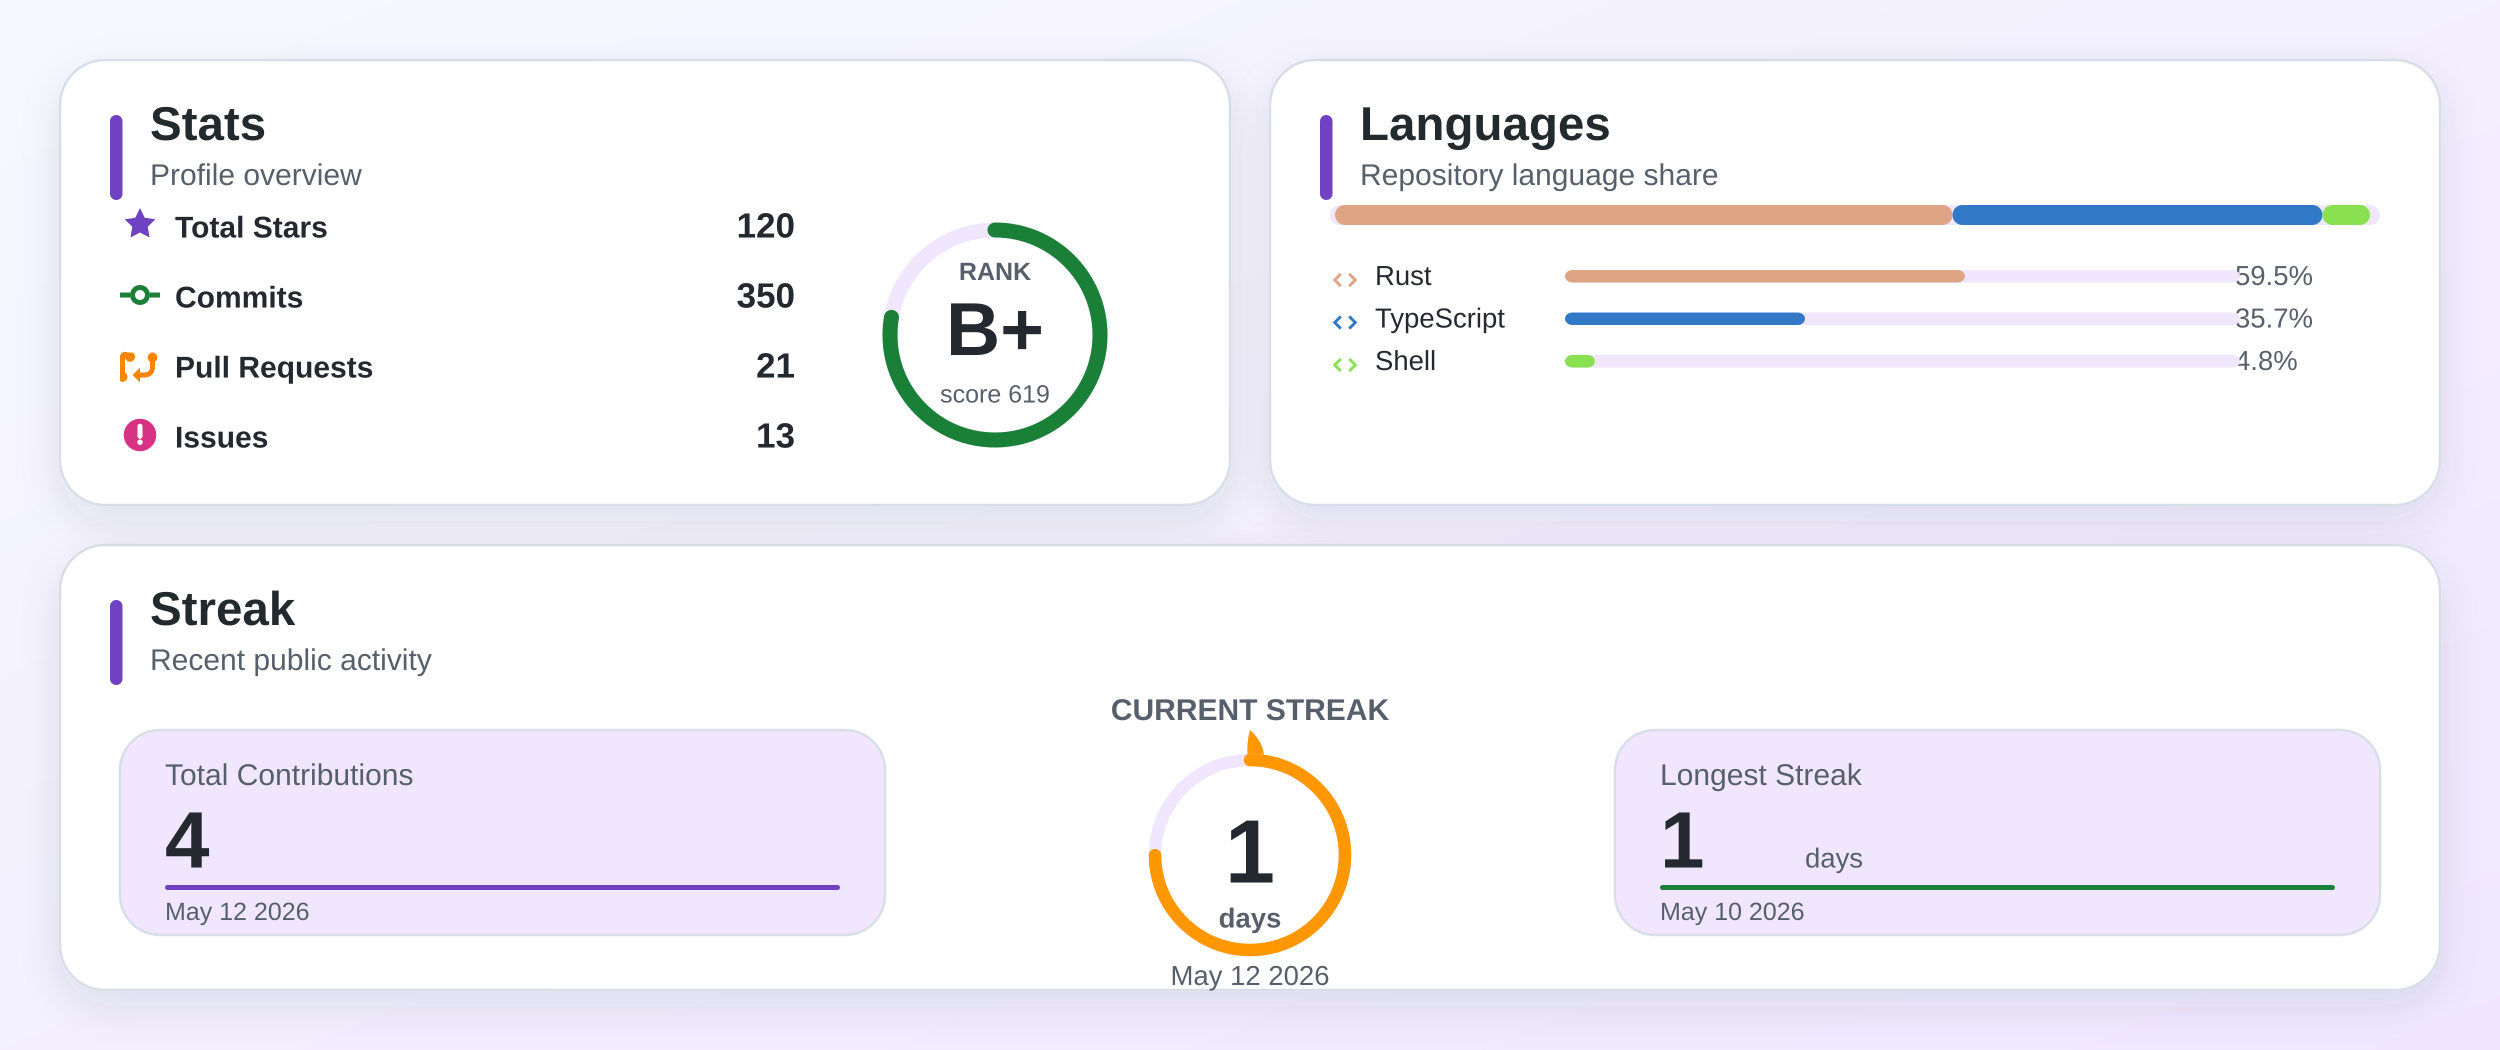
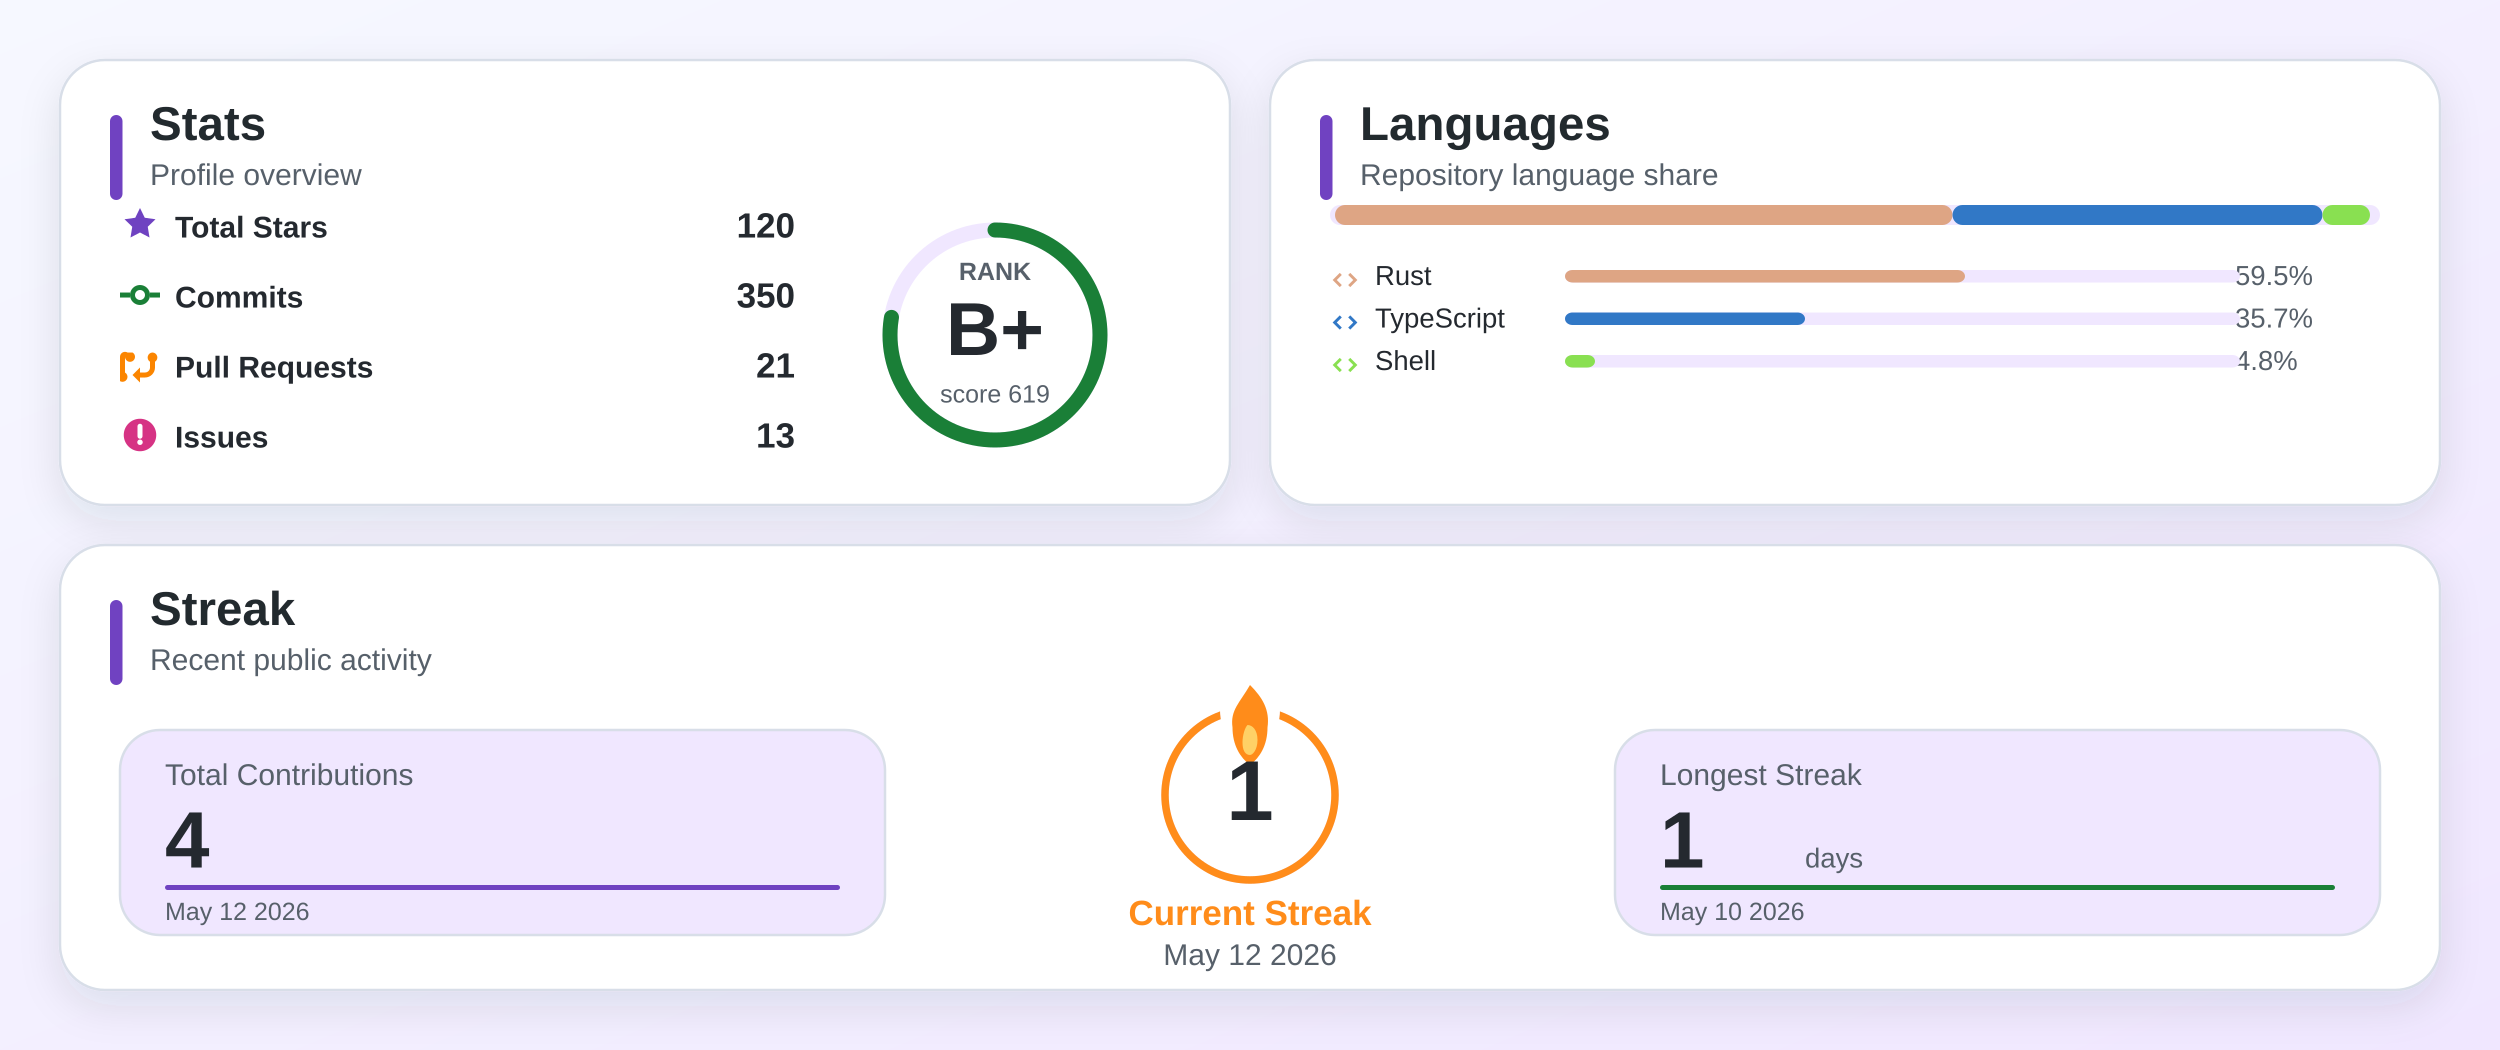
<svg xmlns="http://www.w3.org/2000/svg" width="1000" height="420" viewBox="0 0 1000 420" role="img">
  <defs>
    <linearGradient id="bg" x1="0" y1="0" x2="1" y2="1">
      <stop offset="0%" stop-color="#f6f8ff" />
      <stop offset="100%" stop-color="#f0e7ff" />
    </linearGradient>
    <filter id="shadow" x="-10%" y="-10%" width="120%" height="130%">
      <feDropShadow dx="0" dy="6" stdDeviation="8" flood-color="#1f2937" flood-opacity="0.10" />
    </filter>
  </defs>
  <rect width="100%" height="100%" fill="url(#bg)" />
  <g filter="url(#shadow)">
    <rect x="24" y="24" width="468" height="178" rx="18" fill="#ffffff" stroke="#d8dee8" />
    <rect x="44" y="46" width="5" height="34" rx="2.5" fill="#6f42c1" />
    <text x="60" y="56" font-family="Arial, sans-serif" font-size="19" font-weight="700" fill="#24292f">Stats</text>
    <text x="60" y="74" font-family="Arial, sans-serif" font-size="12" fill="#57606a">Profile overview</text>
  </g>
  <g>
    <svg x="48" y="82" width="16" height="16" viewBox="0 0 16 16" fill="#6f42c1" aria-hidden="true">
      <path d="M8 1.2l1.9 3.9 4.3.6-3.1 3 .7 4.3L8 11l-3.8 2 .7-4.3-3.1-3 4.3-.6L8 1.2z" />
    </svg>
    <text x="70" y="95" font-family="Arial, sans-serif" font-size="12" font-weight="700" fill="#24292f">Total Stars</text>
    <text x="318" y="95" text-anchor="end" font-family="Arial, sans-serif" font-size="14" font-weight="800" fill="#24292f">120</text>
  </g>
  <g>
    <svg x="48" y="110" width="16" height="16" viewBox="0 0 16 16" fill="#1a7f37" aria-hidden="true">
      <path d="M8 4a4 4 0 1 1 0 8 4 4 0 0 1 0-8zm0 2a2 2 0 1 0 0 4 2 2 0 0 0 0-4zM0 7h4v2H0V7zm12 0h4v2h-4V7z" />
    </svg>
    <text x="70" y="123" font-family="Arial, sans-serif" font-size="12" font-weight="700" fill="#24292f">Commits</text>
    <text x="318" y="123" text-anchor="end" font-family="Arial, sans-serif" font-size="14" font-weight="800" fill="#24292f">350</text>
  </g>
  <g>
    <svg x="48" y="138" width="16" height="16" viewBox="0 0 16 16" fill="#fb8500" aria-hidden="true">
      <path d="M5 3a2 2 0 1 1-3 1.7V11a2 2 0 1 1-2 0V4.7A2 2 0 0 1 3 3zm8 0a2 2 0 0 1 1 3.7V9a4 4 0 0 1-4 4H8v2L5 12l3-3v2h2a2 2 0 0 0 2-2V6.7A2 2 0 0 1 13 3z" />
    </svg>
    <text x="70" y="151" font-family="Arial, sans-serif" font-size="12" font-weight="700" fill="#24292f">Pull Requests</text>
    <text x="318" y="151" text-anchor="end" font-family="Arial, sans-serif" font-size="14" font-weight="800" fill="#24292f">21</text>
  </g>
  <g>
    <svg x="48" y="166" width="16" height="16" viewBox="0 0 16 16" fill="#d63384" aria-hidden="true">
      <path d="M8 1.5a6.5 6.5 0 1 1 0 13 6.5 6.5 0 0 1 0-13zm0 2a1 1 0 0 0-1 1v4a1 1 0 1 0 2 0v-4a1 1 0 0 0-1-1zm0 8.5a1.1 1.1 0 1 0 0-2.2 1.1 1.1 0 0 0 0 2.2z" />
    </svg>
    <text x="70" y="179" font-family="Arial, sans-serif" font-size="12" font-weight="700" fill="#24292f">Issues</text>
    <text x="318" y="179" text-anchor="end" font-family="Arial, sans-serif" font-size="14" font-weight="800" fill="#24292f">13</text>
  </g>
  <g>
    <circle cx="398" cy="134" r="42" fill="#ffffff" stroke="#f0e7ff" stroke-width="6" />
    <circle cx="398" cy="134" r="42" fill="none" stroke="#1a7f37" stroke-width="6" stroke-linecap="round" stroke-dasharray="205 264" transform="rotate(-90 398 134)" />
    <text x="398" y="142" text-anchor="middle" font-family="Arial, sans-serif" font-size="30" font-weight="900" fill="#24292f">B+</text>
    <text x="398" y="112" text-anchor="middle" font-family="Arial, sans-serif" font-size="10" font-weight="700" fill="#57606a">RANK</text>
    <text x="398" y="161" text-anchor="middle" font-family="Arial, sans-serif" font-size="10" fill="#57606a">score 619</text>
  </g>
  <g filter="url(#shadow)">
    <rect x="508" y="24" width="468" height="178" rx="18" fill="#ffffff" stroke="#d8dee8" />
    <rect x="528" y="46" width="5" height="34" rx="2.5" fill="#6f42c1" />
    <text x="544" y="56" font-family="Arial, sans-serif" font-size="19" font-weight="700" fill="#24292f">Languages</text>
    <text x="544" y="74" font-family="Arial, sans-serif" font-size="12" fill="#57606a">Repository language share</text>
  </g>
  <rect x="532" y="82" width="420" height="8" rx="4" fill="#f0e7ff" stroke="none" />
  <rect x="534" y="82" width="247" height="8" rx="4" fill="#dea584" stroke="none" />
  <rect x="781" y="82" width="148" height="8" rx="4" fill="#3178c6" stroke="none" />
  <rect x="929" y="82" width="19" height="8" rx="4" fill="#89e051" stroke="none" />
  <svg x="532" y="106" width="12" height="12" viewBox="0 0 16 16" fill="#dea584" aria-hidden="true">
    <path d="M5.2 4.2 1.4 8l3.8 3.8 1.1-1.1L3.6 8l2.7-2.7-1.1-1.1zm5.6 0-1.1 1.1L12.4 8l-2.7 2.7 1.1 1.1L14.6 8l-3.8-3.8z" />
  </svg>
  <text x="550" y="114" font-family="Arial, sans-serif" font-size="11" fill="#24292f">Rust</text>
  <text x="894" y="114" font-family="Arial, sans-serif" font-size="11" fill="#57606a">59.5%</text>
  <rect x="626" y="108" width="270" height="5" rx="3" fill="#f0e7ff" stroke="none" />
  <rect x="626" y="108" width="160" height="5" rx="3" fill="#dea584" stroke="none" />
  <svg x="532" y="123" width="12" height="12" viewBox="0 0 16 16" fill="#3178c6" aria-hidden="true">
    <path d="M5.2 4.2 1.4 8l3.8 3.8 1.1-1.1L3.6 8l2.7-2.7-1.1-1.1zm5.6 0-1.1 1.1L12.4 8l-2.7 2.7 1.1 1.1L14.6 8l-3.8-3.8z" />
  </svg>
  <text x="550" y="131" font-family="Arial, sans-serif" font-size="11" fill="#24292f">TypeScript</text>
  <text x="894" y="131" font-family="Arial, sans-serif" font-size="11" fill="#57606a">35.7%</text>
  <rect x="626" y="125" width="270" height="5" rx="3" fill="#f0e7ff" stroke="none" />
  <rect x="626" y="125" width="96" height="5" rx="3" fill="#3178c6" stroke="none" />
  <svg x="532" y="140" width="12" height="12" viewBox="0 0 16 16" fill="#89e051" aria-hidden="true">
    <path d="M5.2 4.2 1.4 8l3.8 3.8 1.1-1.1L3.6 8l2.7-2.7-1.1-1.1zm5.6 0-1.1 1.1L12.4 8l-2.7 2.7 1.1 1.1L14.6 8l-3.8-3.8z" />
  </svg>
  <text x="550" y="148" font-family="Arial, sans-serif" font-size="11" fill="#24292f">Shell</text>
  <text x="894" y="148" font-family="Arial, sans-serif" font-size="11" fill="#57606a">4.8%</text>
  <rect x="626" y="142" width="270" height="5" rx="3" fill="#f0e7ff" stroke="none" />
  <rect x="626" y="142" width="12" height="5" rx="3" fill="#89e051" stroke="none" />
  <g filter="url(#shadow)">
    <rect x="24" y="218" width="952" height="178" rx="18" fill="#ffffff" stroke="#d8dee8" />
    <rect x="44" y="240" width="5" height="34" rx="2.5" fill="#6f42c1" />
    <text x="60" y="250" font-family="Arial, sans-serif" font-size="19" font-weight="700" fill="#24292f">Streak</text>
    <text x="60" y="268" font-family="Arial, sans-serif" font-size="12" fill="#57606a">Recent public activity</text>
  </g>
  <g>
    <rect x="48" y="292" width="306" height="82" rx="16" fill="#f0e7ff" stroke="#d8dee8" />
    <text x="66" y="314" font-family="Arial, sans-serif" font-size="12" fill="#57606a">Total Contributions</text>
    <text x="66" y="347" font-family="Arial, sans-serif" font-size="32" font-weight="900" fill="#24292f">4</text>
    <text x="124" y="347" font-family="Arial, sans-serif" font-size="11" fill="#57606a" />
    <rect x="66" y="354" width="270" height="2" rx="1" fill="#6f42c1" />
    <text x="66" y="368" font-family="Arial, sans-serif" font-size="10" fill="#57606a">May 12 2026</text>
  </g>
  <g>
-     <text x="500" y="288" text-anchor="middle" font-family="Arial, sans-serif" font-size="12" font-weight="800" fill="#57606a">CURRENT STREAK</text>
-     <path d="M500 292 C509 300 504 307 507 315 C500 322 493 317 489 309 C496 302 494 312 501 308 C497 302 500 292 500 292 Z" fill="#ff9800" />
-     <circle cx="500" cy="342" r="38" fill="#ffffff" stroke="#f0e7ff" stroke-width="5" />
-     <circle cx="500" cy="342" r="38" fill="none" stroke="#ff9800" stroke-width="5" stroke-linecap="round" stroke-dasharray="179 239" transform="rotate(-90 500 342)" />
-     <text x="500" y="353" text-anchor="middle" font-family="Arial, sans-serif" font-size="36" font-weight="900" fill="#24292f">1</text>
-     <text x="500" y="371" text-anchor="middle" font-family="Arial, sans-serif" font-size="11" font-weight="700" fill="#57606a">days</text>
-     <text x="500" y="394" text-anchor="middle" font-family="Arial, sans-serif" font-size="11" fill="#57606a">May 12 2026</text>
+     <defs>
+       <mask id="psm-streak-flame-cut" maskUnits="userSpaceOnUse">
+         <rect x="-1000" y="-1000" width="6000" height="6000" fill="white" />
+         <ellipse cx="500" cy="284" rx="12" ry="16" fill="black" />
+       </mask>
+     </defs>
+     <circle cx="500" cy="318" r="34" fill="#ffffff" stroke="#f0e7ff" stroke-width="3" mask="url(#psm-streak-flame-cut)" />
+     <circle cx="500" cy="318" r="34" fill="none" stroke="#ff8c1a" stroke-width="3" mask="url(#psm-streak-flame-cut)" />
+     <g transform="translate(500,284)">
+       <path d="M 0 -10 C 5 -5 8 0 7 7 C 7 14 4 19 0 22 C -4 19 -7 14 -7 7 C -8 0 -4 -3 0 -10 Z" fill="#ff8c1a" />
+       <path d="M -1 6 C 1 6 3 8 3 12 C 3 16 1 18 0 18 C -2 18 -3 16 -3 13 C -3 10 -2 7 -1 6 Z" fill="#ffd166" />
+     </g>
+     <text x="500" y="328" text-anchor="middle" font-family="Arial, sans-serif" font-size="34" font-weight="800" fill="#24292f">1</text>
+     <text x="500" y="370" text-anchor="middle" font-family="Arial, sans-serif" font-size="14" font-weight="700" fill="#ff8c1a">Current Streak</text>
+     <text x="500" y="386" text-anchor="middle" font-family="Arial, sans-serif" font-size="12" fill="#57606a">May 12 2026</text>
  </g>
  <g>
    <rect x="646" y="292" width="306" height="82" rx="16" fill="#f0e7ff" stroke="#d8dee8" />
    <text x="664" y="314" font-family="Arial, sans-serif" font-size="12" fill="#57606a">Longest Streak</text>
    <text x="664" y="347" font-family="Arial, sans-serif" font-size="32" font-weight="900" fill="#24292f">1</text>
    <text x="722" y="347" font-family="Arial, sans-serif" font-size="11" fill="#57606a">days</text>
    <rect x="664" y="354" width="270" height="2" rx="1" fill="#1a7f37" />
    <text x="664" y="368" font-family="Arial, sans-serif" font-size="10" fill="#57606a">May 10 2026</text>
  </g>
</svg>
